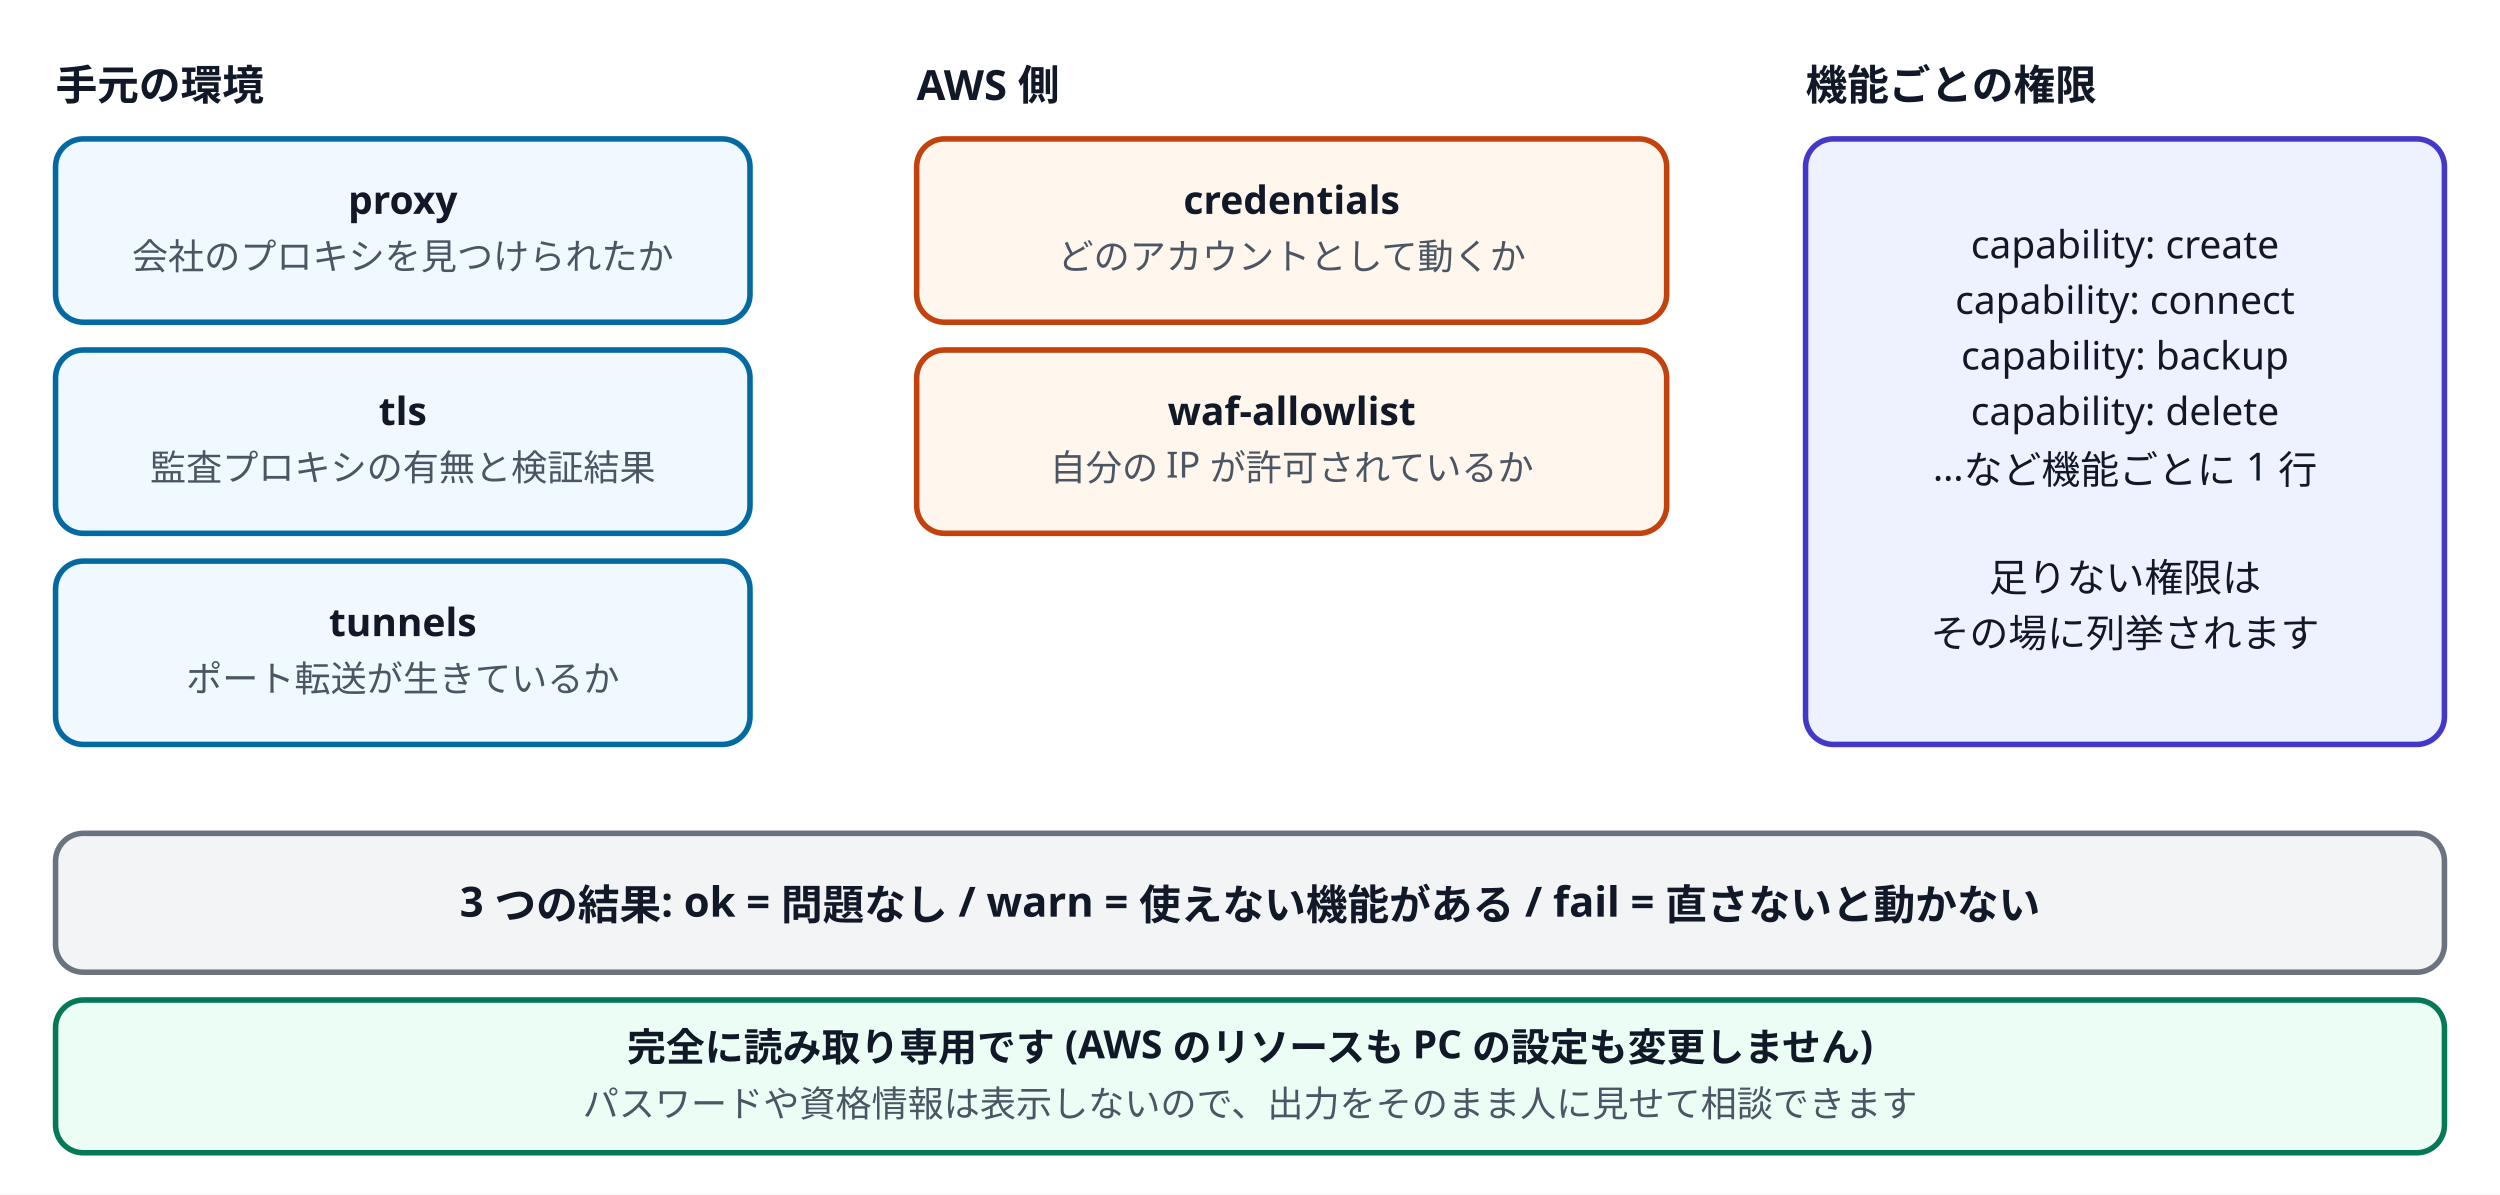
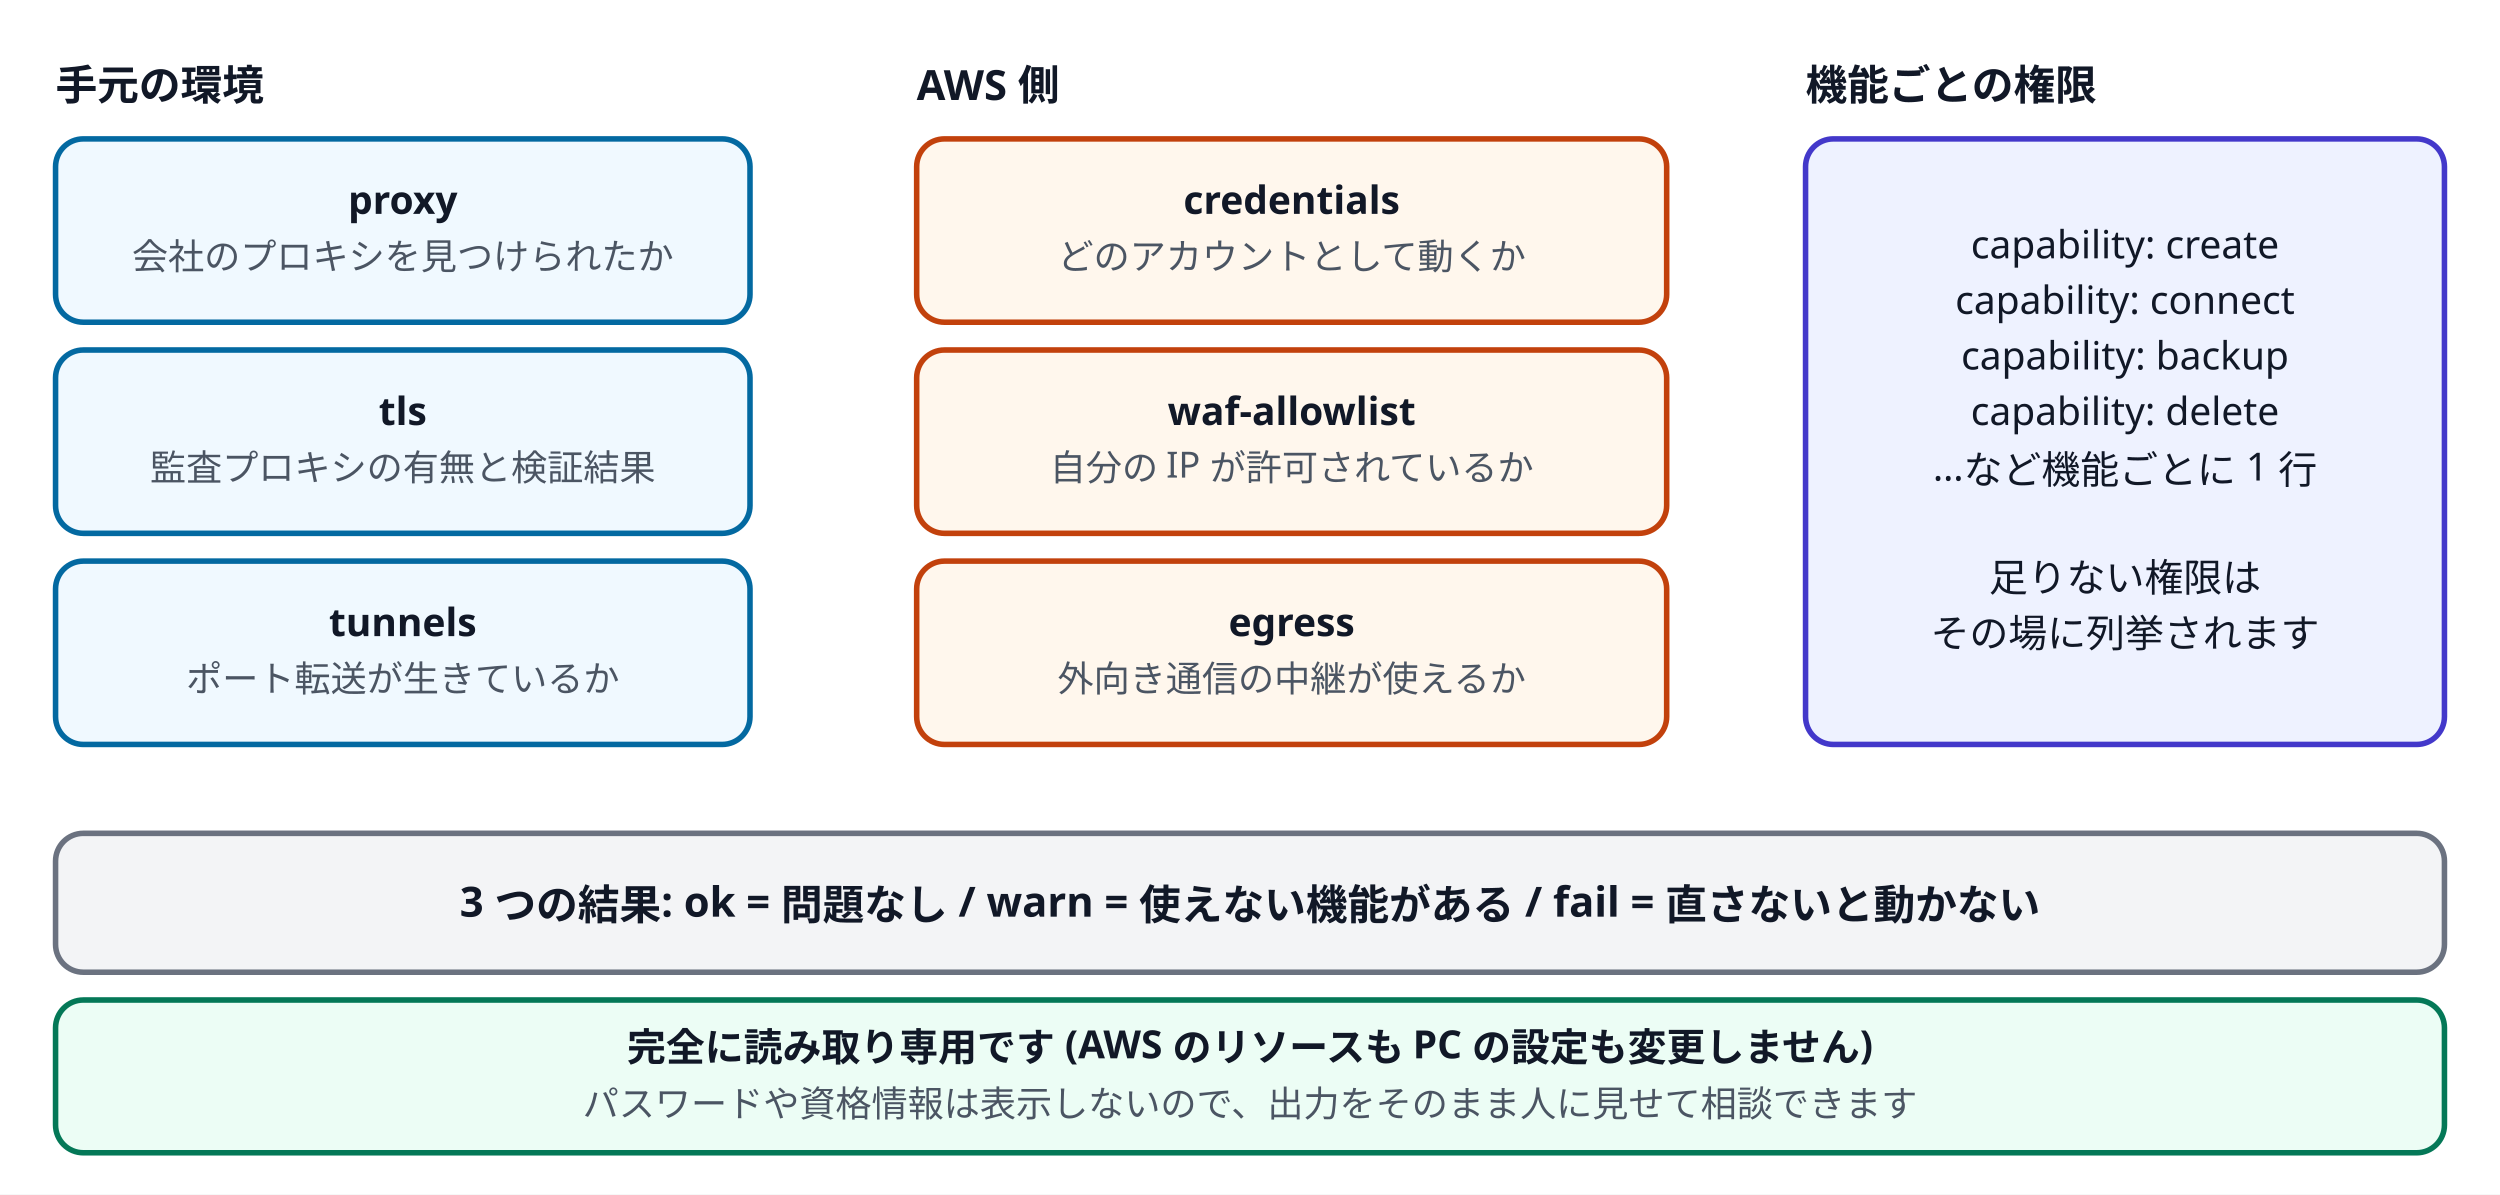
<svg xmlns="http://www.w3.org/2000/svg" viewBox="0 0 900 430" role="img" aria-labelledby="doctor-map-title" aria-describedby="doctor-map-desc" font-family="Segoe UI, Meiryo, Hiragino Kaku Gothic ProN, sans-serif">
  <defs>
    <marker id="arrow" viewBox="0 0 10 10" refX="9" refY="5" markerWidth="7" markerHeight="7" orient="auto-start-reverse">
      <path d="M 0 0 L 10 5 L 0 10 z" fill="#374151" />
    </marker>
    <marker id="arrow-back" viewBox="0 0 10 10" refX="1" refY="5" markerWidth="7" markerHeight="7" orient="auto">
      <path d="M 10 0 L 0 5 L 10 10 z" fill="#374151" />
    </marker>
    <marker id="arrow-danger" viewBox="0 0 10 10" refX="9" refY="5" markerWidth="7" markerHeight="7" orient="auto-start-reverse">
      <path d="M 0 0 L 10 5 L 0 10 z" fill="#b91c1c" />
    </marker>
  </defs>
  <rect width="900" height="430" fill="#ffffff" />
  <text x="20" y="36" text-anchor="start" font-family="Segoe UI, Meiryo, Hiragino Kaku Gothic ProN, sans-serif" font-size="15" font-weight="600" fill="#111827">手元の環境</text>
  <rect x="20" y="50" width="250" height="66" rx="10" fill="#f0f9ff" stroke="#0369a1" stroke-width="2" />
  <text x="145" y="77" text-anchor="middle" font-family="Segoe UI, Meiryo, Hiragino Kaku Gothic ProN, sans-serif" font-size="14" font-weight="600" fill="#111827">proxy</text>
  <text x="145" y="97" text-anchor="middle" font-family="Segoe UI, Meiryo, Hiragino Kaku Gothic ProN, sans-serif" font-size="13" font-weight="400" fill="#4b5563">会社のプロキシを見つけられたか</text>
  <rect x="20" y="126" width="250" height="66" rx="10" fill="#f0f9ff" stroke="#0369a1" stroke-width="2" />
  <text x="145" y="153" text-anchor="middle" font-family="Segoe UI, Meiryo, Hiragino Kaku Gothic ProN, sans-serif" font-size="14" font-weight="600" fill="#111827">tls</text>
  <text x="145" y="173" text-anchor="middle" font-family="Segoe UI, Meiryo, Hiragino Kaku Gothic ProN, sans-serif" font-size="13" font-weight="400" fill="#4b5563">監査プロキシの有無と検証結果</text>
  <rect x="20" y="202" width="250" height="66" rx="10" fill="#f0f9ff" stroke="#0369a1" stroke-width="2" />
  <text x="145" y="229" text-anchor="middle" font-family="Segoe UI, Meiryo, Hiragino Kaku Gothic ProN, sans-serif" font-size="14" font-weight="600" fill="#111827">tunnels</text>
  <text x="145" y="249" text-anchor="middle" font-family="Segoe UI, Meiryo, Hiragino Kaku Gothic ProN, sans-serif" font-size="13" font-weight="400" fill="#4b5563">ポート転送が生きているか</text>
  <text x="330" y="36" text-anchor="start" font-family="Segoe UI, Meiryo, Hiragino Kaku Gothic ProN, sans-serif" font-size="15" font-weight="600" fill="#111827">AWS 側</text>
  <rect x="330" y="50" width="270" height="66" rx="10" fill="#fff7ed" stroke="#c2410c" stroke-width="2" />
  <text x="465" y="77" text-anchor="middle" font-family="Segoe UI, Meiryo, Hiragino Kaku Gothic ProN, sans-serif" font-size="14" font-weight="600" fill="#111827">credentials</text>
  <text x="465" y="97" text-anchor="middle" font-family="Segoe UI, Meiryo, Hiragino Kaku Gothic ProN, sans-serif" font-size="13" font-weight="400" fill="#4b5563">どのアカウントとして動くか</text>
  <rect x="330" y="126" width="270" height="66" rx="10" fill="#fff7ed" stroke="#c2410c" stroke-width="2" />
  <text x="465" y="153" text-anchor="middle" font-family="Segoe UI, Meiryo, Hiragino Kaku Gothic ProN, sans-serif" font-size="14" font-weight="600" fill="#111827">waf-allowlist</text>
  <text x="465" y="173" text-anchor="middle" font-family="Segoe UI, Meiryo, Hiragino Kaku Gothic ProN, sans-serif" font-size="13" font-weight="400" fill="#4b5563">自分の IP が許可されているか</text>
+   <rect x="330" y="202" width="270" height="66" rx="10" fill="#fff7ed" stroke="#c2410c" stroke-width="2" />
+   <text x="465" y="229" text-anchor="middle" font-family="Segoe UI, Meiryo, Hiragino Kaku Gothic ProN, sans-serif" font-size="14" font-weight="600" fill="#111827">egress</text>
+   <text x="465" y="249" text-anchor="middle" font-family="Segoe UI, Meiryo, Hiragino Kaku Gothic ProN, sans-serif" font-size="13" font-weight="400" fill="#4b5563">外向き通信の中継が使えるか</text>
  <text x="650" y="36" text-anchor="start" font-family="Segoe UI, Meiryo, Hiragino Kaku Gothic ProN, sans-serif" font-size="15" font-weight="600" fill="#111827">機能ごとの権限</text>
  <rect x="650" y="50" width="230" height="218" rx="10" fill="#eef2ff" stroke="#4338ca" stroke-width="2" />
  <text x="765" y="93" text-anchor="middle" font-family="Segoe UI, Meiryo, Hiragino Kaku Gothic ProN, sans-serif" font-size="14" font-weight="400" fill="#111827">capability: create</text>
  <text x="765" y="113" text-anchor="middle" font-family="Segoe UI, Meiryo, Hiragino Kaku Gothic ProN, sans-serif" font-size="14" font-weight="400" fill="#111827">capability: connect</text>
  <text x="765" y="133" text-anchor="middle" font-family="Segoe UI, Meiryo, Hiragino Kaku Gothic ProN, sans-serif" font-size="14" font-weight="400" fill="#111827">capability: backup</text>
  <text x="765" y="153" text-anchor="middle" font-family="Segoe UI, Meiryo, Hiragino Kaku Gothic ProN, sans-serif" font-size="14" font-weight="400" fill="#111827">capability: delete</text>
  <text x="765" y="173" text-anchor="middle" font-family="Segoe UI, Meiryo, Hiragino Kaku Gothic ProN, sans-serif" font-size="14" font-weight="400" fill="#111827">…など機能ごとに 1 行</text>
  <text x="765" y="193" text-anchor="middle" font-family="Segoe UI, Meiryo, Hiragino Kaku Gothic ProN, sans-serif" font-size="14" font-weight="400" fill="#111827" />
  <text x="765" y="213" text-anchor="middle" font-family="Segoe UI, Meiryo, Hiragino Kaku Gothic ProN, sans-serif" font-size="14" font-weight="400" fill="#111827">足りない権限は</text>
  <text x="765" y="233" text-anchor="middle" font-family="Segoe UI, Meiryo, Hiragino Kaku Gothic ProN, sans-serif" font-size="14" font-weight="400" fill="#111827">その場に列挙されます</text>
  <rect x="20" y="300" width="860" height="50" rx="10" fill="#f3f4f6" stroke="#6b7280" stroke-width="2" />
  <text x="450" y="330" text-anchor="middle" font-family="Segoe UI, Meiryo, Hiragino Kaku Gothic ProN, sans-serif" font-size="15" font-weight="600" fill="#111827">3 つの結果: ok = 問題なし / warn = 使えない機能がある / fail = 直さないと動かない</text>
  <rect x="20" y="360" width="860" height="55" rx="10" fill="#ecfdf5" stroke="#047857" stroke-width="2" />
  <text x="450" y="382" text-anchor="middle" font-family="Segoe UI, Meiryo, Hiragino Kaku Gothic ProN, sans-serif" font-size="14" font-weight="600" fill="#111827">完全に読み取り専用です (AWS のリソースも PC の設定も変更しません)</text>
  <text x="450" y="402" text-anchor="middle" font-family="Segoe UI, Meiryo, Hiragino Kaku Gothic ProN, sans-serif" font-size="13" font-weight="400" fill="#4b5563">パスワードや資格情報は表示しないので、出力をそのまま人に見せて相談できます</text>
</svg>
